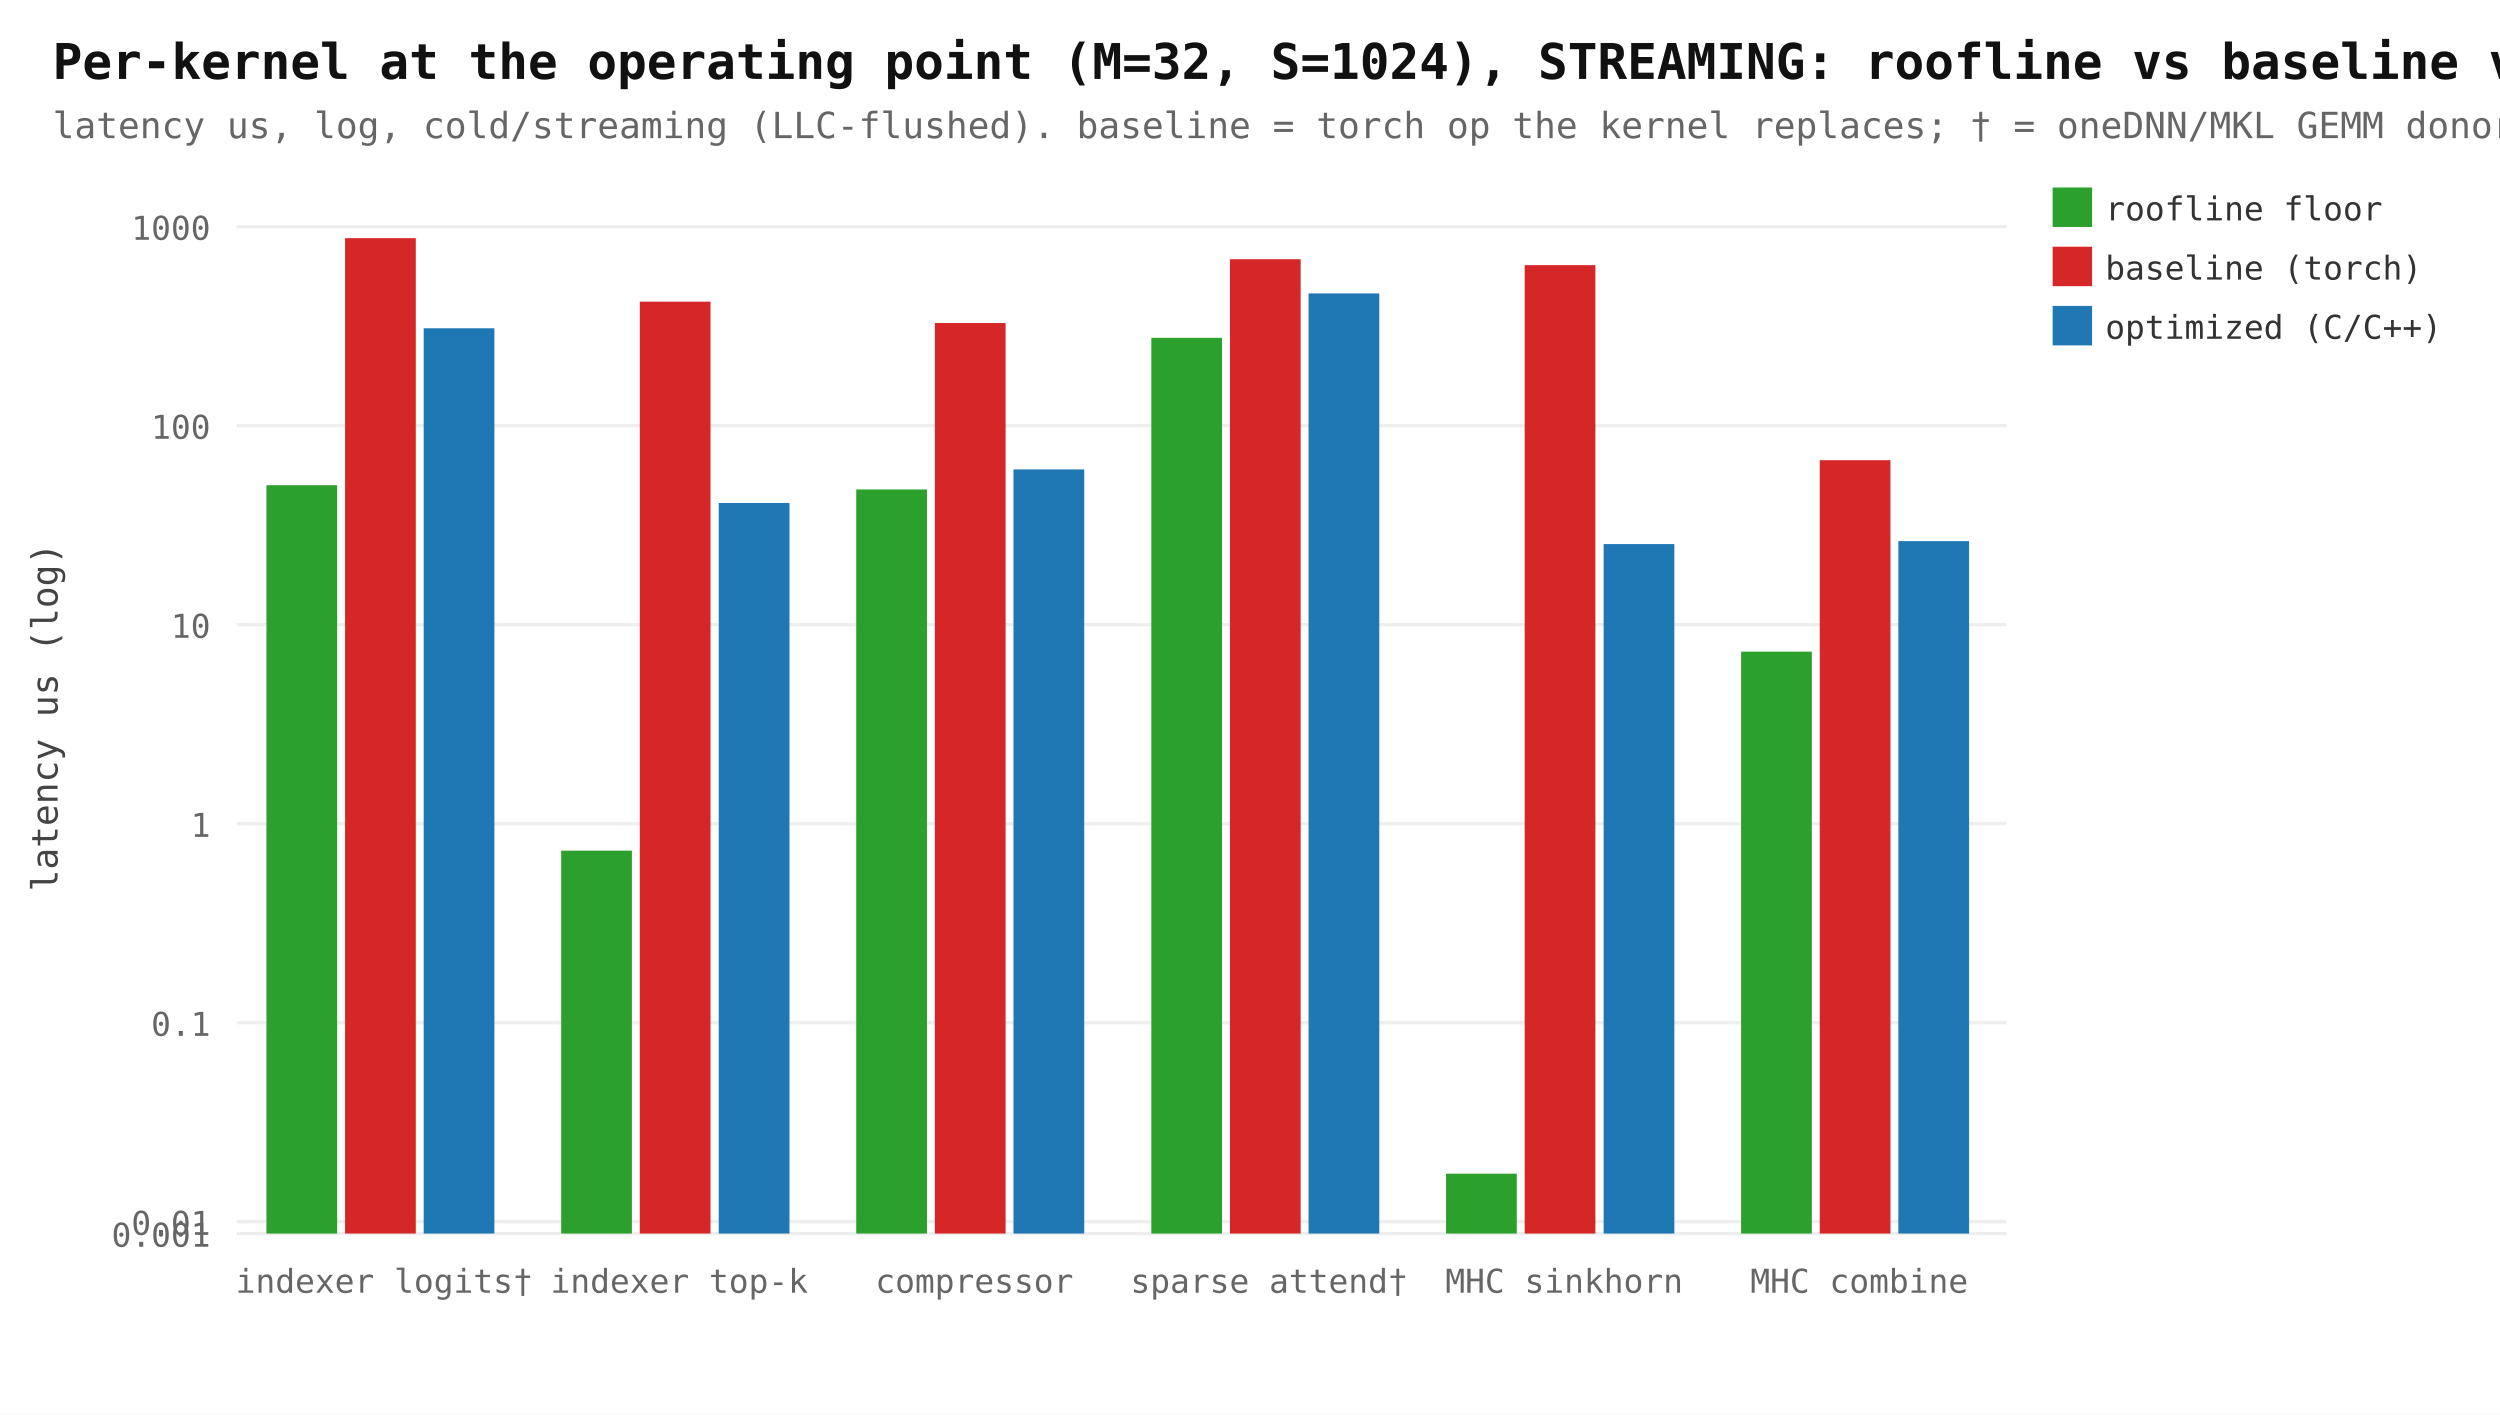
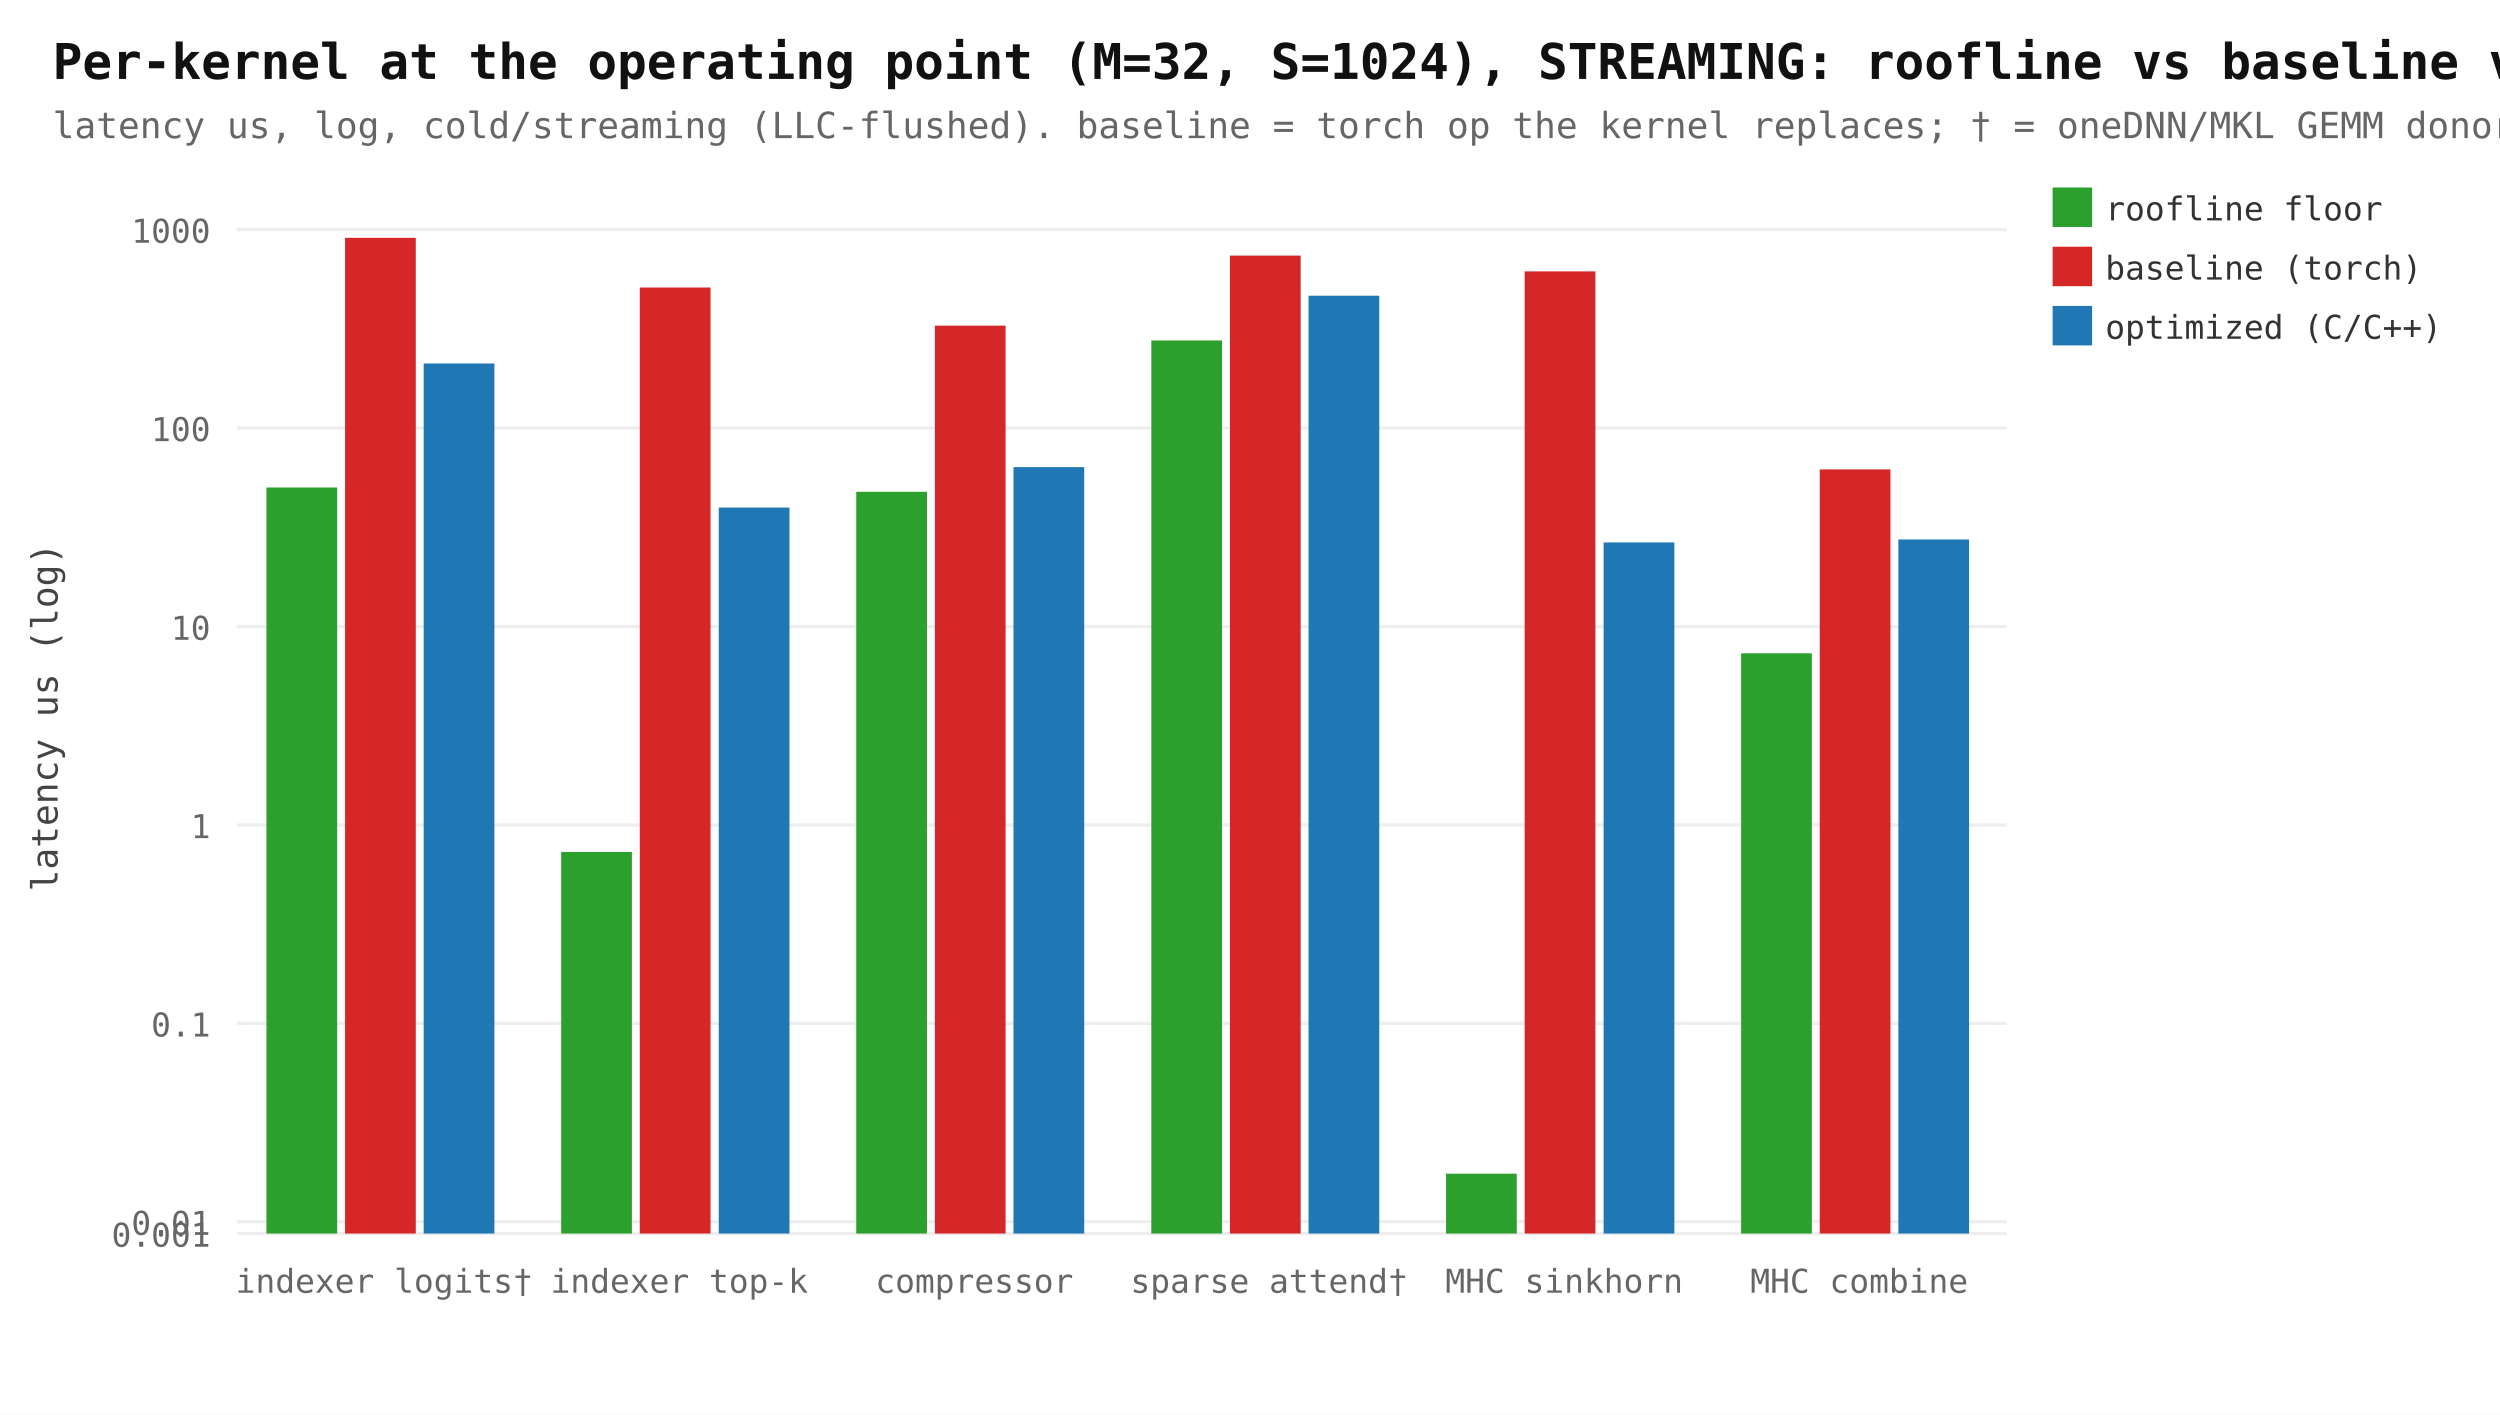
<svg xmlns="http://www.w3.org/2000/svg" viewBox="0 0 760 430" width="760" height="430">
  <rect x="0" y="0" width="760" height="430" fill="#ffffff" />
  <text x="16.0" y="24.0" font-family="monospace" font-size="15" fill="#111" text-anchor="start" font-weight="bold">Per-kernel at the operating point (M=32, S=1024), STREAMING: roofline vs baseline vs C/C++</text>
  <text x="16.0" y="42.0" font-family="monospace" font-size="11" fill="#666" text-anchor="start" font-weight="normal">latency us, log, cold/streaming (LLC-flushed). baseline = torch op the kernel replaces; † = oneDNN/MKL GEMM donor. Promoted variants, 512-bit flags. EMR jobs 385065-67 (3-rep median).</text>
  <line x1="72" y1="375.0" x2="610" y2="375.0" stroke="#eee" />
  <text x="64.0" y="379.0" font-family="monospace" font-size="10" fill="#666" text-anchor="end" font-weight="normal">0.001</text>
  <line x1="72" y1="371.4" x2="610" y2="371.4" stroke="#eee" />
  <text x="64.0" y="375.4" font-family="monospace" font-size="10" fill="#666" text-anchor="end" font-weight="normal">0.01</text>
-   <line x1="72" y1="310.9" x2="610" y2="310.9" stroke="#eee" />
-   <text x="64.0" y="314.9" font-family="monospace" font-size="10" fill="#666" text-anchor="end" font-weight="normal">0.1</text>
-   <line x1="72" y1="250.4" x2="610" y2="250.4" stroke="#eee" />
-   <text x="64.0" y="254.4" font-family="monospace" font-size="10" fill="#666" text-anchor="end" font-weight="normal">1</text>
-   <line x1="72" y1="189.9" x2="610" y2="189.9" stroke="#eee" />
-   <text x="64.0" y="193.9" font-family="monospace" font-size="10" fill="#666" text-anchor="end" font-weight="normal">10</text>
-   <line x1="72" y1="129.4" x2="610" y2="129.4" stroke="#eee" />
-   <text x="64.0" y="133.4" font-family="monospace" font-size="10" fill="#666" text-anchor="end" font-weight="normal">100</text>
-   <line x1="72" y1="68.9" x2="610" y2="68.9" stroke="#eee" />
-   <text x="64.0" y="72.9" font-family="monospace" font-size="10" fill="#666" text-anchor="end" font-weight="normal">1000</text>
+   <line x1="72" y1="311.1" x2="610" y2="311.1" stroke="#eee" />
+   <text x="64.0" y="315.1" font-family="monospace" font-size="10" fill="#666" text-anchor="end" font-weight="normal">0.1</text>
+   <line x1="72" y1="250.8" x2="610" y2="250.8" stroke="#eee" />
+   <text x="64.0" y="254.8" font-family="monospace" font-size="10" fill="#666" text-anchor="end" font-weight="normal">1</text>
+   <line x1="72" y1="190.5" x2="610" y2="190.5" stroke="#eee" />
+   <text x="64.0" y="194.5" font-family="monospace" font-size="10" fill="#666" text-anchor="end" font-weight="normal">10</text>
+   <line x1="72" y1="130.1" x2="610" y2="130.1" stroke="#eee" />
+   <text x="64.0" y="134.1" font-family="monospace" font-size="10" fill="#666" text-anchor="end" font-weight="normal">100</text>
+   <line x1="72" y1="69.8" x2="610" y2="69.8" stroke="#eee" />
+   <text x="64.0" y="73.8" font-family="monospace" font-size="10" fill="#666" text-anchor="end" font-weight="normal">1000</text>
  <text x="18.0" y="217.5" font-family="monospace" font-size="11" fill="#444" text-anchor="middle" transform="rotate(-90 18 218)" font-weight="normal">latency us (log)</text>
-   <rect x="81.0" y="147.5" width="21.5" height="227.5" fill="#2ca02c" />
-   <rect x="104.9" y="72.4" width="21.5" height="302.6" fill="#d62728" />
-   <rect x="128.8" y="99.8" width="21.5" height="275.2" fill="#1f77b4" />
+   <rect x="81.0" y="148.2" width="21.5" height="226.8" fill="#2ca02c" />
+   <rect x="104.9" y="72.3" width="21.5" height="302.7" fill="#d62728" />
+   <rect x="128.8" y="110.5" width="21.5" height="264.5" fill="#1f77b4" />
  <text x="116.8" y="393.0" font-family="monospace" font-size="10" fill="#666" text-anchor="middle" font-weight="normal">indexer logits†</text>
-   <rect x="170.6" y="258.6" width="21.5" height="116.4" fill="#2ca02c" />
-   <rect x="194.5" y="91.7" width="21.5" height="283.3" fill="#d62728" />
-   <rect x="218.5" y="152.9" width="21.5" height="222.1" fill="#1f77b4" />
+   <rect x="170.6" y="259.0" width="21.5" height="116.0" fill="#2ca02c" />
+   <rect x="194.5" y="87.4" width="21.5" height="287.6" fill="#d62728" />
+   <rect x="218.5" y="154.3" width="21.5" height="220.7" fill="#1f77b4" />
  <text x="206.5" y="393.0" font-family="monospace" font-size="10" fill="#666" text-anchor="middle" font-weight="normal">indexer top-k</text>
-   <rect x="260.3" y="148.8" width="21.5" height="226.2" fill="#2ca02c" />
-   <rect x="284.2" y="98.2" width="21.5" height="276.8" fill="#d62728" />
-   <rect x="308.1" y="142.7" width="21.5" height="232.3" fill="#1f77b4" />
+   <rect x="260.3" y="149.5" width="21.5" height="225.5" fill="#2ca02c" />
+   <rect x="284.2" y="99.0" width="21.5" height="276.0" fill="#d62728" />
+   <rect x="308.1" y="142.0" width="21.5" height="233.0" fill="#1f77b4" />
  <text x="296.2" y="393.0" font-family="monospace" font-size="10" fill="#666" text-anchor="middle" font-weight="normal">compressor</text>
-   <rect x="350.0" y="102.7" width="21.5" height="272.3" fill="#2ca02c" />
-   <rect x="373.9" y="78.8" width="21.5" height="296.2" fill="#d62728" />
-   <rect x="397.8" y="89.2" width="21.5" height="285.8" fill="#1f77b4" />
+   <rect x="350.0" y="103.5" width="21.5" height="271.5" fill="#2ca02c" />
+   <rect x="373.9" y="77.7" width="21.5" height="297.3" fill="#d62728" />
+   <rect x="397.8" y="89.9" width="21.5" height="285.1" fill="#1f77b4" />
  <text x="385.8" y="393.0" font-family="monospace" font-size="10" fill="#666" text-anchor="middle" font-weight="normal">sparse attend†</text>
  <rect x="439.6" y="356.8" width="21.5" height="18.2" fill="#2ca02c" />
-   <rect x="463.5" y="80.6" width="21.5" height="294.4" fill="#d62728" />
-   <rect x="487.5" y="165.4" width="21.5" height="209.6" fill="#1f77b4" />
+   <rect x="463.5" y="82.5" width="21.5" height="292.5" fill="#d62728" />
+   <rect x="487.5" y="164.9" width="21.5" height="210.1" fill="#1f77b4" />
  <text x="475.5" y="393.0" font-family="monospace" font-size="10" fill="#666" text-anchor="middle" font-weight="normal">MHC sinkhorn</text>
-   <rect x="529.3" y="198.1" width="21.5" height="176.9" fill="#2ca02c" />
-   <rect x="553.2" y="139.9" width="21.5" height="235.1" fill="#d62728" />
-   <rect x="577.1" y="164.5" width="21.5" height="210.5" fill="#1f77b4" />
+   <rect x="529.3" y="198.6" width="21.5" height="176.4" fill="#2ca02c" />
+   <rect x="553.2" y="142.7" width="21.5" height="232.3" fill="#d62728" />
+   <rect x="577.1" y="164.0" width="21.5" height="211.0" fill="#1f77b4" />
  <text x="565.2" y="393.0" font-family="monospace" font-size="10" fill="#666" text-anchor="middle" font-weight="normal">MHC combine</text>
  <rect x="624" y="57" width="12" height="12" fill="#2ca02c" />
  <text x="640.0" y="67.0" font-family="monospace" font-size="10" fill="#333" text-anchor="start" font-weight="normal">roofline floor</text>
  <rect x="624" y="75" width="12" height="12" fill="#d62728" />
  <text x="640.0" y="85.0" font-family="monospace" font-size="10" fill="#333" text-anchor="start" font-weight="normal">baseline (torch)</text>
  <rect x="624" y="93" width="12" height="12" fill="#1f77b4" />
  <text x="640.0" y="103.0" font-family="monospace" font-size="10" fill="#333" text-anchor="start" font-weight="normal">optimized (C/C++)</text>
</svg>
